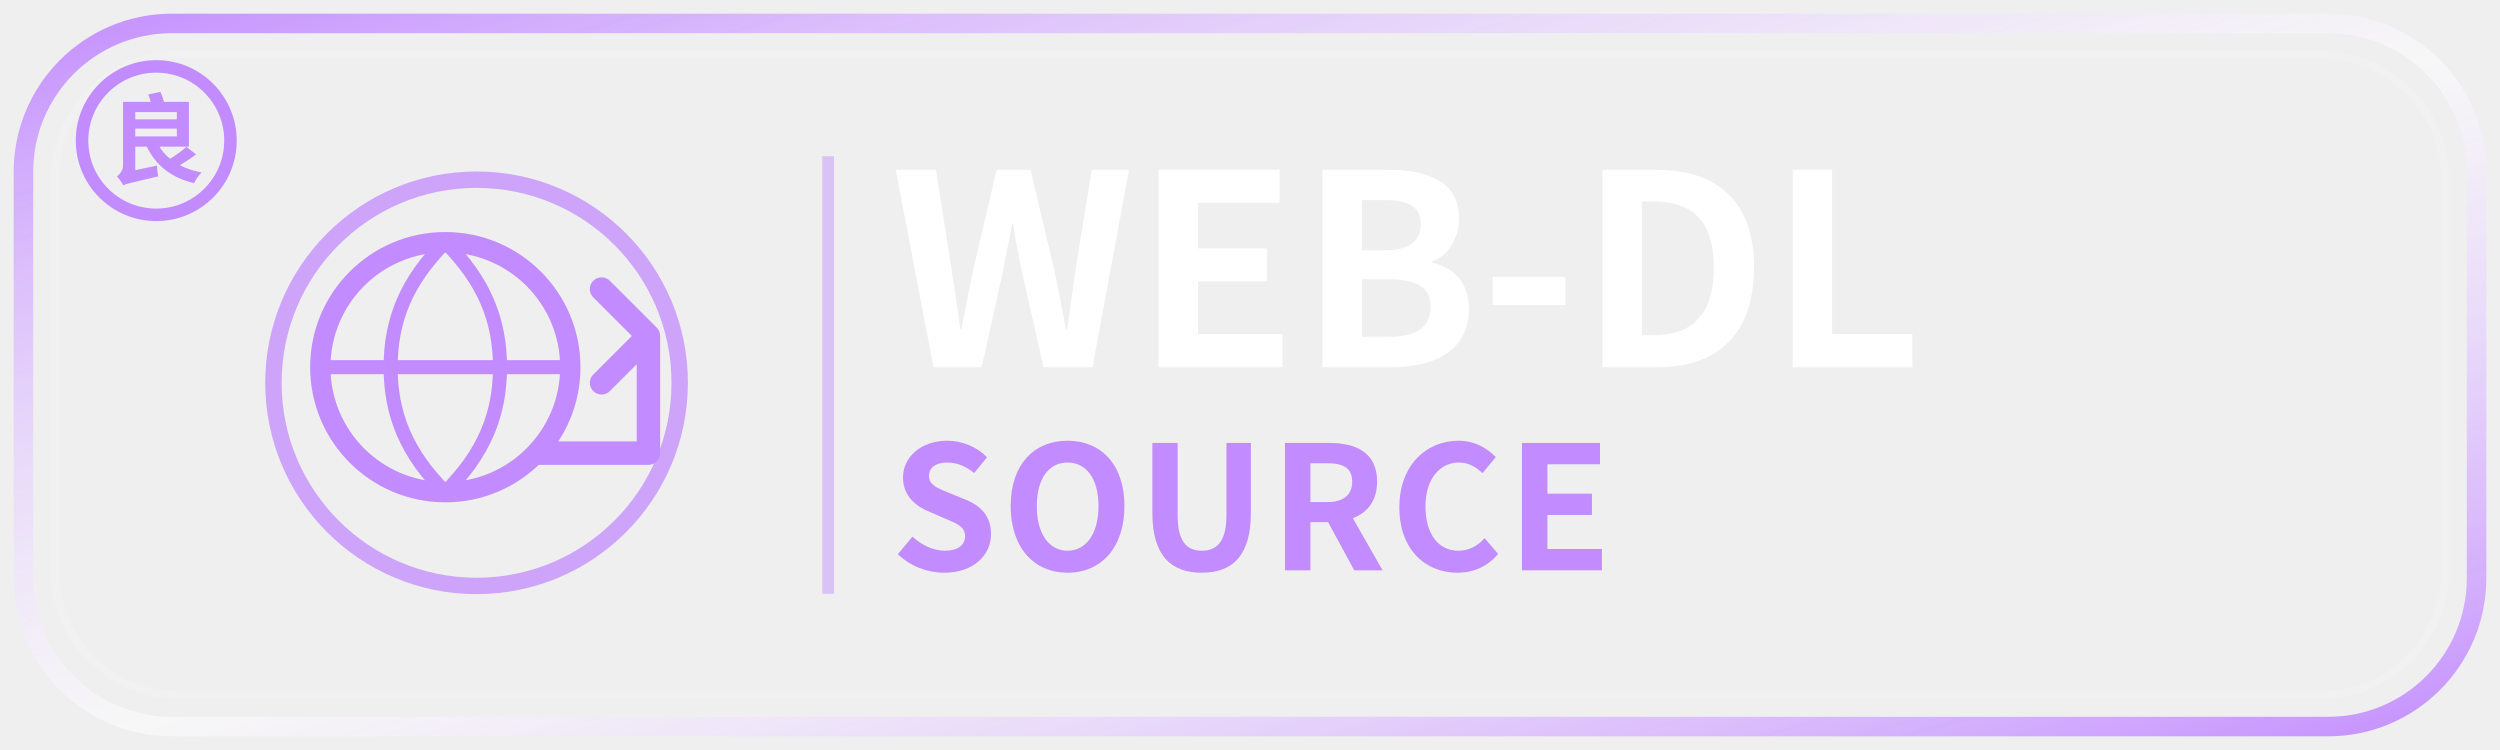
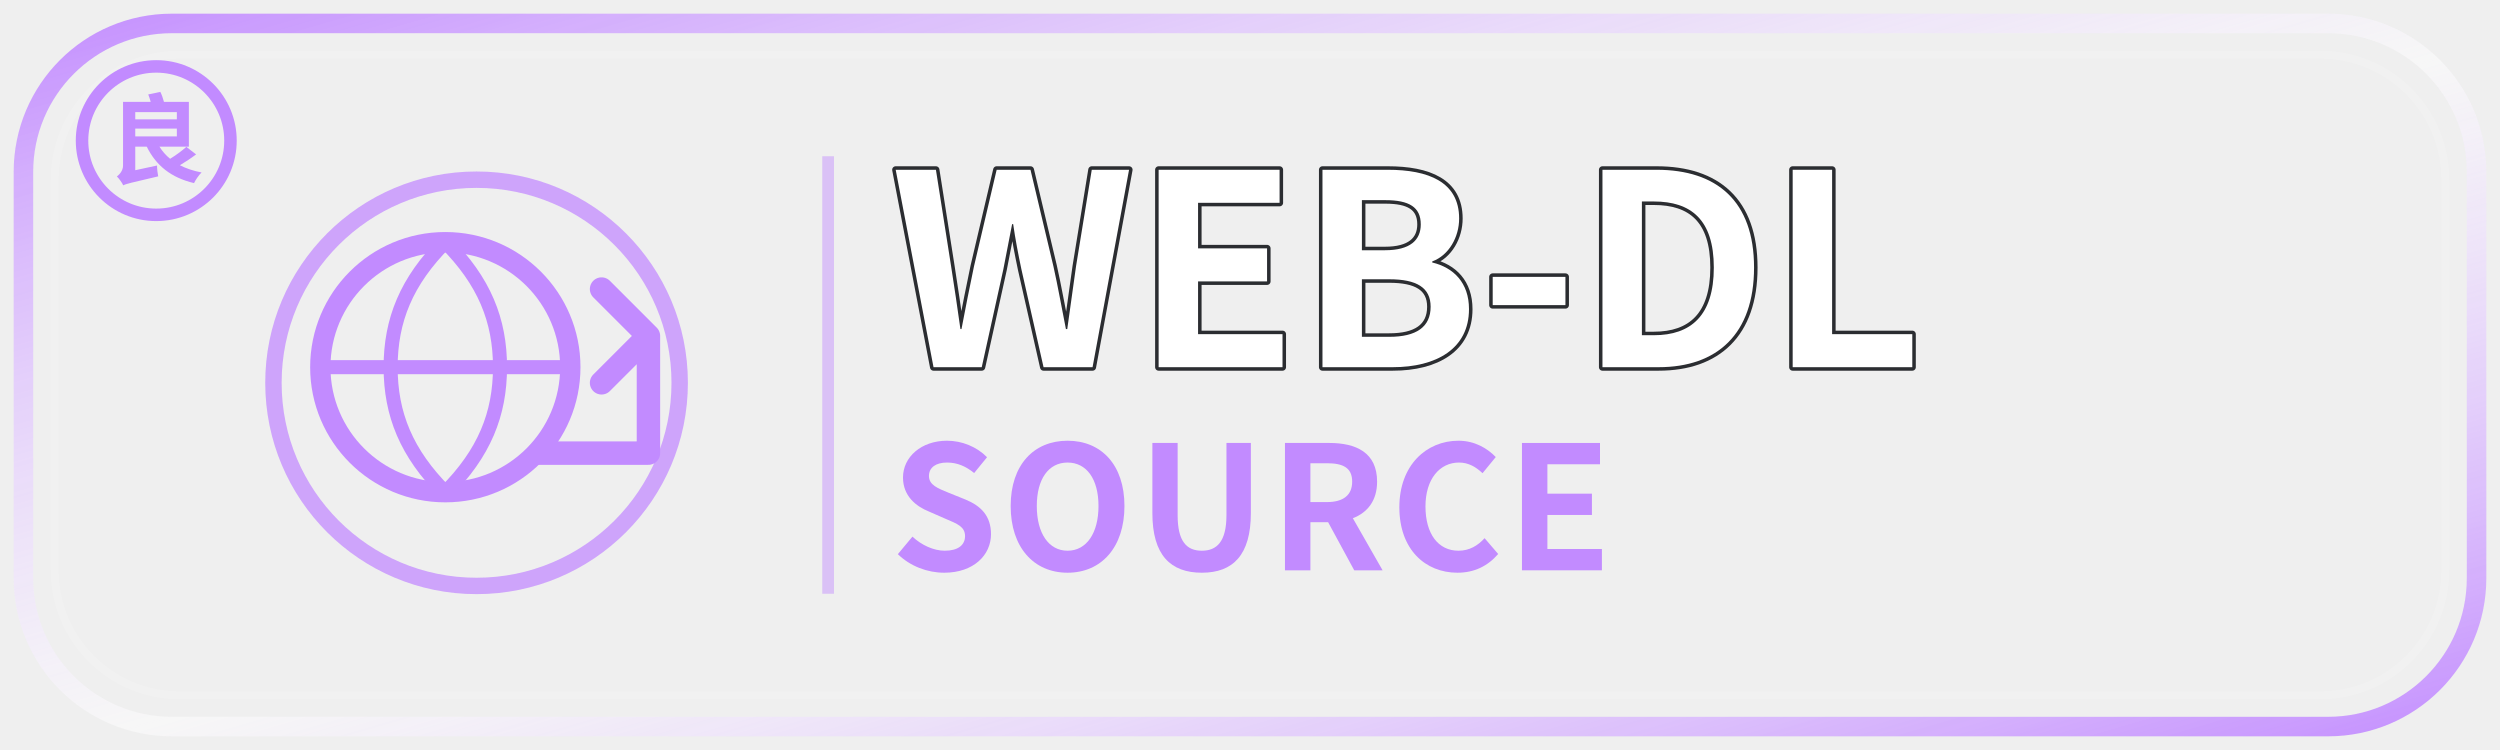
<svg xmlns="http://www.w3.org/2000/svg" width="320" height="96" viewBox="0 0 320 96" preserveAspectRatio="xMidYMid meet" overflow="hidden">
  <rect x="0" y="0" width="320" height="96" fill="#000000" fill-opacity="0.004" />
  <defs>
    <linearGradient id="edge" x1="0" y1="0" x2="1" y2="1">
      <stop offset="0" stop-color="#C28BFF" stop-opacity=".95" />
      <stop offset=".52" stop-color="#FFFFFF" stop-opacity=".48" />
      <stop offset="1" stop-color="#C28BFF" stop-opacity=".95" />
    </linearGradient>
  </defs>
  <rect x="3" y="3" width="314" height="90" rx="19" fill="none" stroke="url(#edge)" stroke-width="2.5" />
  <rect x="7" y="7" width="306" height="82" rx="16" fill="none" stroke="#FFFFFF" stroke-opacity=".14" stroke-width="1" />
  <circle cx="20" cy="18" r="9.5" fill="none" stroke="#C28BFF" stroke-width="1.6" />
  <g aria-label="良" fill="#C28BFF" transform="translate(13.75 22.5) scale(0.0125 -0.0125)">
    <path d="M711 483V403H285V483ZM711 578H285V652H711ZM162 -98C191 -82 239 -72 520 -6C514 20 508 71 508 105L285 57V298H403C498 105 651 -19 887 -75C902 -42 937 8 964 34C880 50 806 75 742 108C797 141 857 180 908 219L808 296C765 257 701 210 642 174C598 210 562 251 533 298H834V757H579C570 790 557 829 542 859L418 833C427 810 436 783 443 757H160V105C160 51 122 12 97 -7C117 -26 151 -72 162 -98Z" transform="translate(0 0)" />
  </g>
  <circle cx="61" cy="49" r="26" fill="none" stroke="#C28BFF" stroke-width="2.1" stroke-opacity=".75" />
  <circle cx="57" cy="47" r="16" fill="none" stroke="#C28BFF" stroke-width="2.6" />
  <path d="M41 47h32M57 31c-5 5-7 10-7 16s2 11 7 16M57 31c5 5 7 10 7 16s-2 11-7 16" fill="none" stroke="#C28BFF" stroke-width="1.8" />
  <path d="M69 58h14v-15M83 43l-6-6M83 43l-6 6" fill="none" stroke="#C28BFF" stroke-width="3" stroke-linecap="round" stroke-linejoin="round" />
  <path d="M106 20v56" stroke="#C28BFF" stroke-opacity=".45" stroke-width="1.5" />
-   <g aria-label="WEB-DL" fill="#FFFFFF" transform="translate(114 47) scale(0.0341 -0.0341)">
+   <g aria-label="WEB-DL" fill="#FFFFFF" transform="translate(114 47) scale(0.0341 -0.0341)" stroke="#1B1D21" stroke-opacity="0.92" stroke-width="26.39" stroke-linejoin="round" paint-order="stroke fill">
    <path d="M161 0H342L423 367C434 424 445 481 456 537H460C468 481 479 424 491 367L574 0H758L895 741H755L696 379C685 302 674 223 663 143H658C642 223 628 303 611 379L525 741H398L313 379C297 302 281 223 266 143H262C251 223 239 301 227 379L170 741H19Z" transform="translate(0 0)" />
    <path d="M91 0H556V124H239V322H498V446H239V617H545V741H91Z" transform="translate(915 0)" />
    <path d="M91 0H355C518 0 641 69 641 218C641 317 583 374 503 393V397C566 420 604 489 604 558C604 696 488 741 336 741H91ZM239 439V627H327C416 627 460 601 460 536C460 477 420 439 326 439ZM239 114V330H342C444 330 497 299 497 227C497 150 442 114 342 114Z" transform="translate(1530 0)" />
    <path d="M49 233H322V339H49Z" transform="translate(2211 0)" />
    <path d="M91 0H302C521 0 660 124 660 374C660 623 521 741 294 741H91ZM239 120V622H284C423 622 509 554 509 374C509 194 423 120 284 120Z" transform="translate(2581 0)" />
    <path d="M91 0H540V124H239V741H91Z" transform="translate(3295 0)" />
  </g>
  <g aria-label="SOURCE" fill="#C28BFF" transform="translate(114 73) scale(0.022 -0.022)">
    <path d="M312 -14C483 -14 584 89 584 210C584 317 525 375 435 412L338 451C275 477 223 496 223 549C223 598 263 627 328 627C390 627 439 604 486 566L561 658C501 719 415 754 328 754C179 754 72 660 72 540C72 432 148 372 223 342L321 299C387 271 433 254 433 199C433 147 392 114 315 114C250 114 179 147 127 196L42 94C114 24 213 -14 312 -14Z" transform="translate(0 0)" />
    <path d="M385 -14C581 -14 716 133 716 374C716 614 581 754 385 754C189 754 54 614 54 374C54 133 189 -14 385 -14ZM385 114C275 114 206 216 206 374C206 532 275 627 385 627C495 627 565 532 565 374C565 216 495 114 385 114Z" transform="translate(644.4545 0)" />
    <path d="M376 -14C556 -14 661 88 661 333V741H519V320C519 166 462 114 376 114C289 114 235 166 235 320V741H88V333C88 88 194 -14 376 -14Z" transform="translate(1434.909 0)" />
    <path d="M239 397V623H335C430 623 482 596 482 516C482 437 430 397 335 397ZM494 0H659L486 303C571 336 627 405 627 516C627 686 504 741 348 741H91V0H239V280H342Z" transform="translate(2203.364 0)" />
    <path d="M392 -14C489 -14 568 24 629 95L550 187C511 144 462 114 398 114C281 114 206 211 206 372C206 531 289 627 401 627C457 627 500 601 538 565L615 659C567 709 493 754 398 754C211 754 54 611 54 367C54 120 206 -14 392 -14Z" transform="translate(2905.818 0)" />
    <path d="M91 0H556V124H239V322H498V446H239V617H545V741H91Z" transform="translate(3582.273 0)" />
  </g>
</svg>
